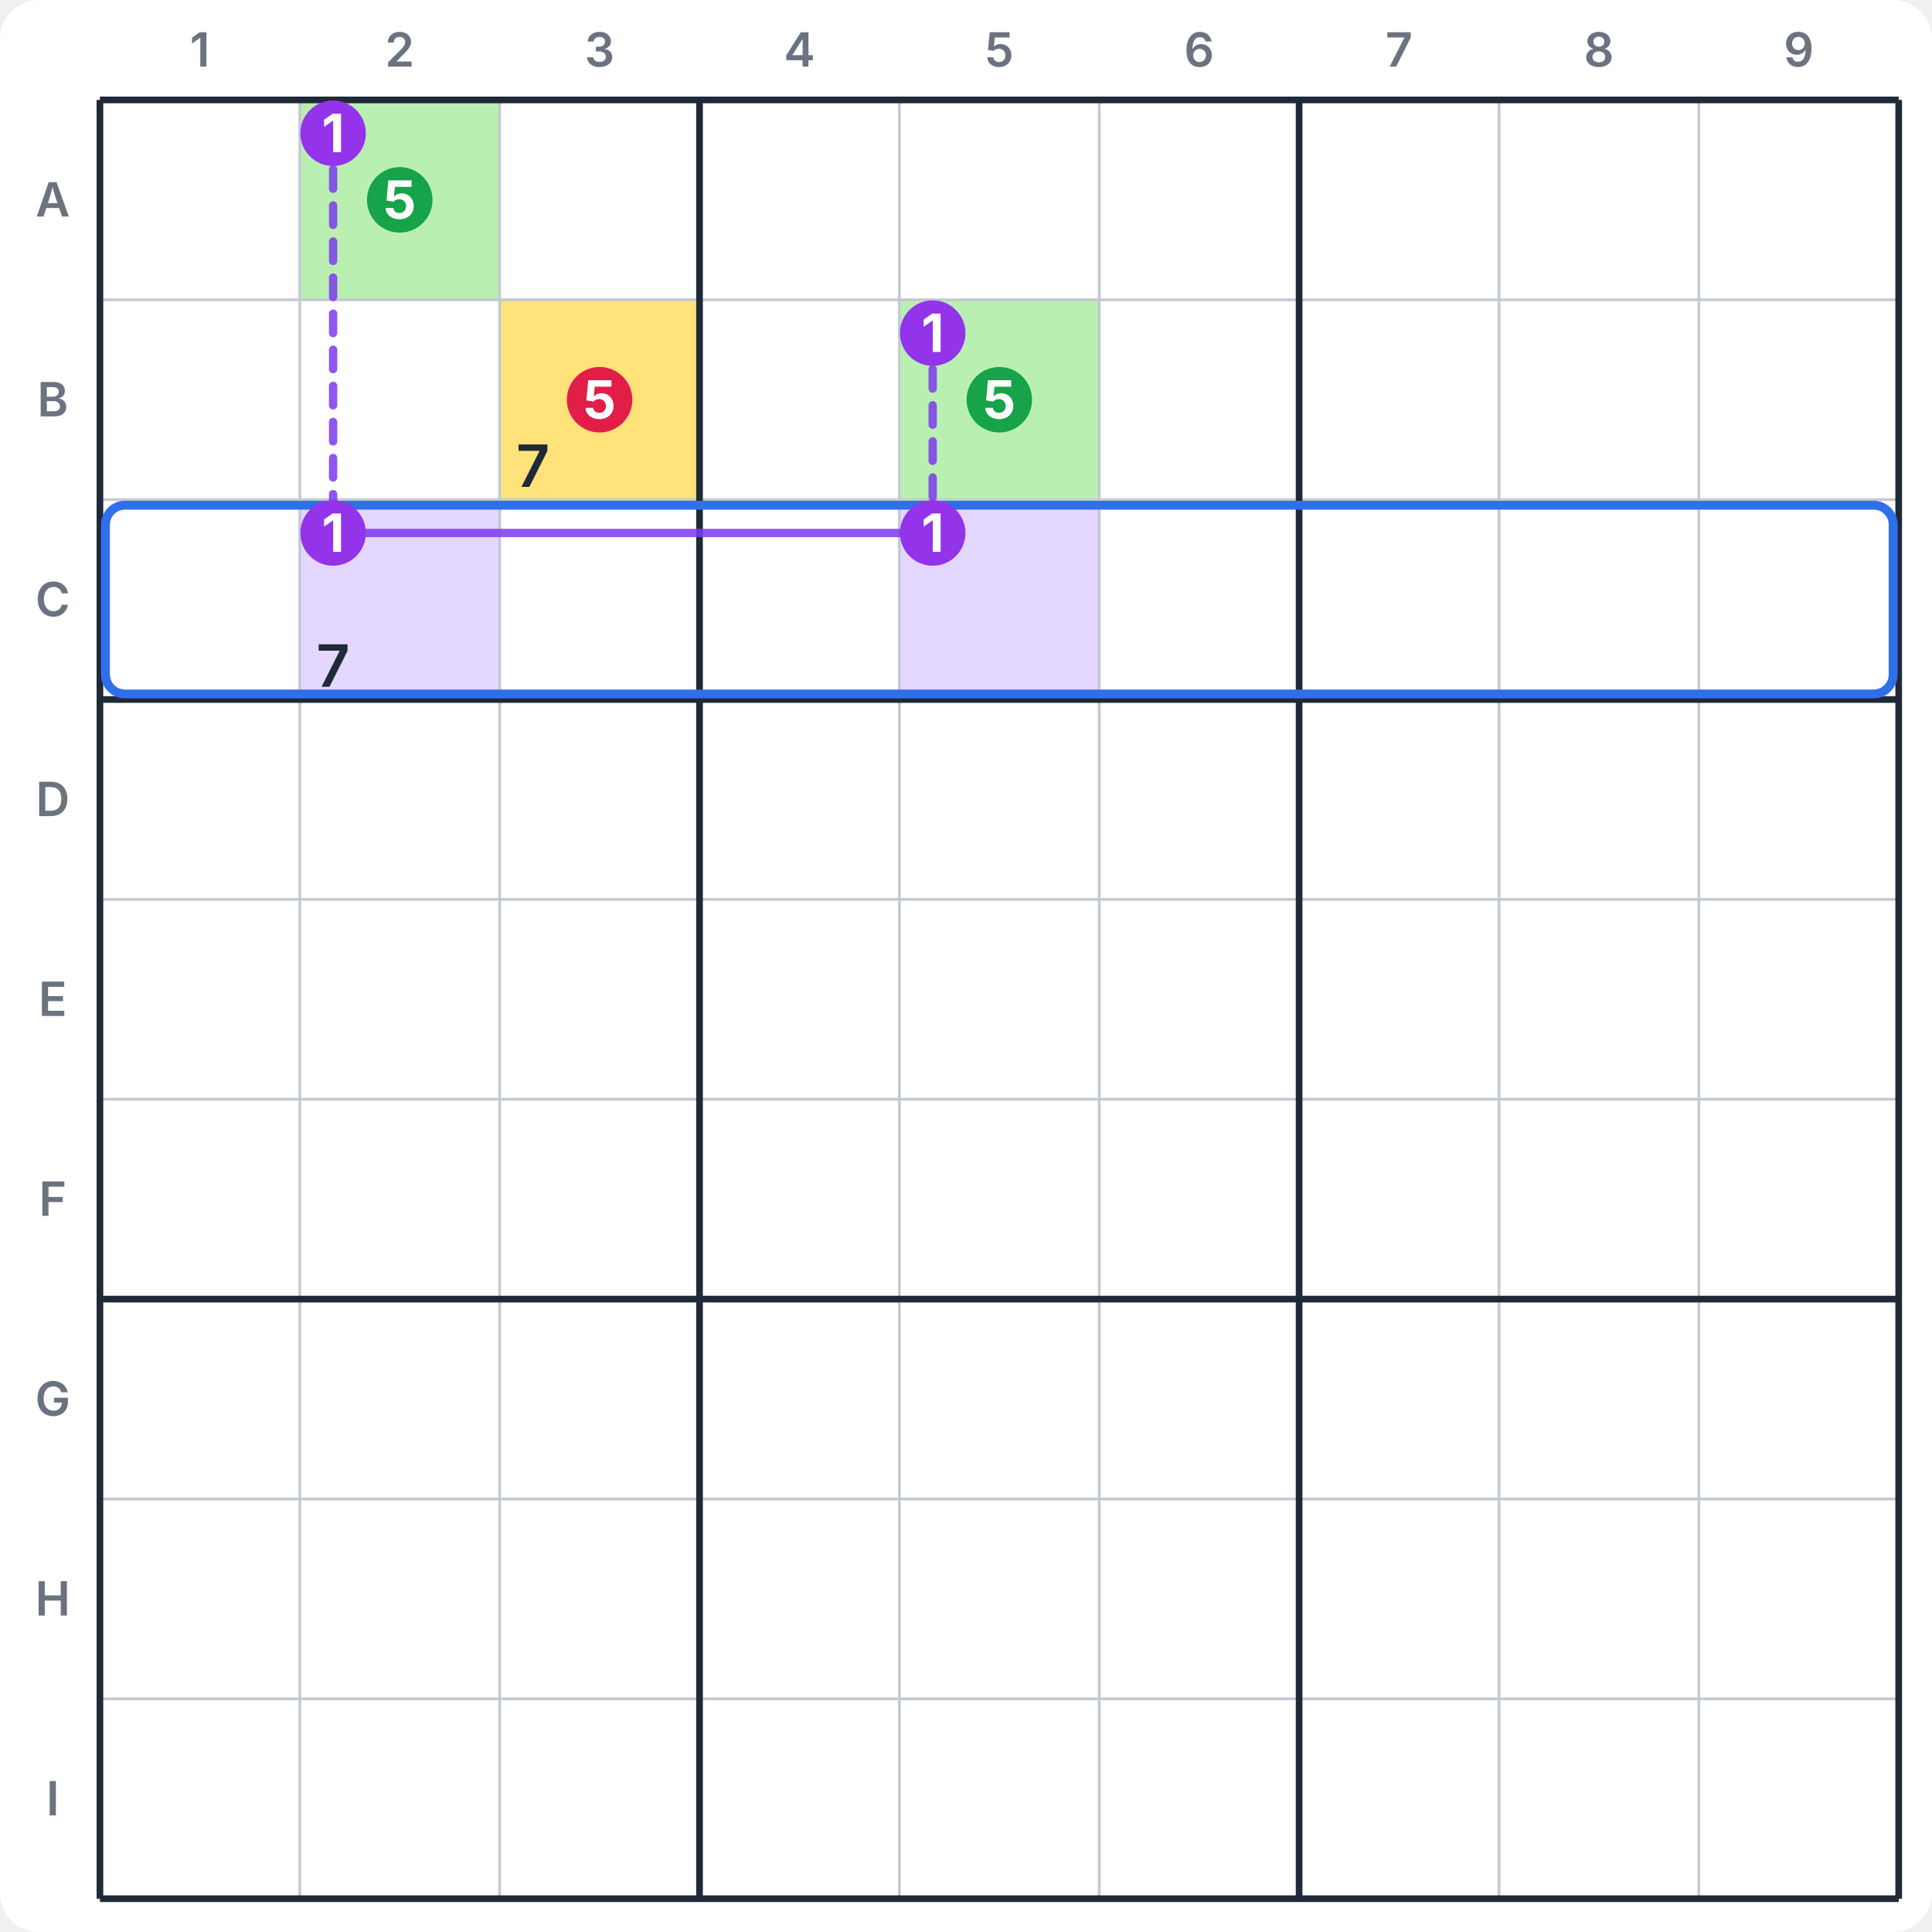
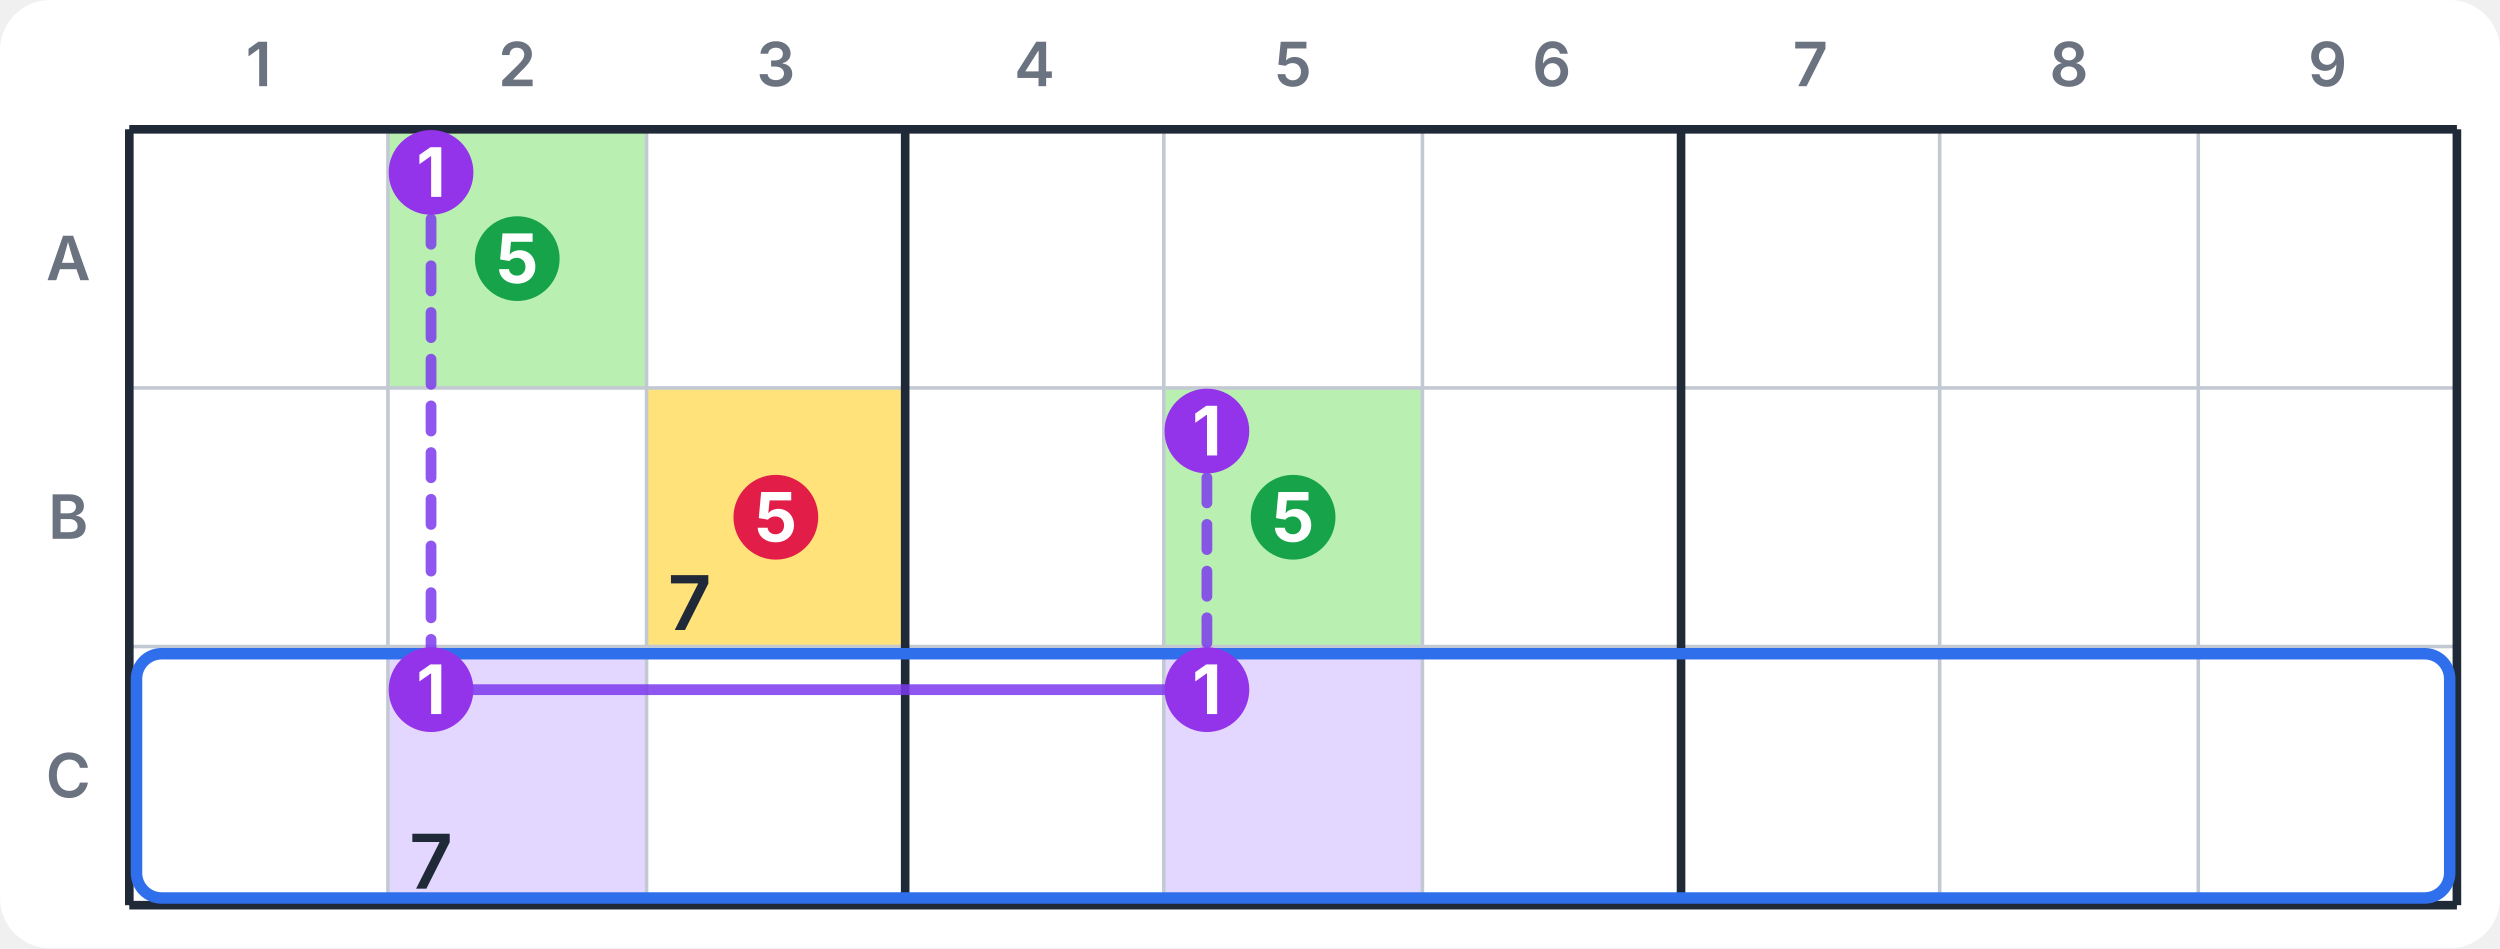
- <svg xmlns="http://www.w3.org/2000/svg" viewBox="0 0 696 696" width="696" height="696" font-family="Inter, 'Segoe UI', Helvetica, Arial, sans-serif">
+ <svg xmlns="http://www.w3.org/2000/svg" viewBox="0 0 696 264" width="696" height="264" font-family="Inter, 'Segoe UI', Helvetica, Arial, sans-serif">
  <defs>
    <marker id="arr" viewBox="0 0 10 10" refX="8" refY="5" markerWidth="5" markerHeight="5" orient="auto-start-reverse">
      <path d="M0,0 L10,5 L0,10 z" fill="#E11D48" />
    </marker>
  </defs>
-   <rect x="0" y="0" width="696" height="696" rx="14" fill="#FFFFFF" />
+   <rect x="0" y="0" width="696" height="264" rx="14" fill="#FFFFFF" />
  <text x="72.0" y="24" text-anchor="middle" font-size="17" font-weight="600" fill="#6B7280">1</text>
  <text x="144.0" y="24" text-anchor="middle" font-size="17" font-weight="600" fill="#6B7280">2</text>
  <text x="216.0" y="24" text-anchor="middle" font-size="17" font-weight="600" fill="#6B7280">3</text>
  <text x="288.0" y="24" text-anchor="middle" font-size="17" font-weight="600" fill="#6B7280">4</text>
  <text x="360.0" y="24" text-anchor="middle" font-size="17" font-weight="600" fill="#6B7280">5</text>
  <text x="432.0" y="24" text-anchor="middle" font-size="17" font-weight="600" fill="#6B7280">6</text>
  <text x="504.0" y="24" text-anchor="middle" font-size="17" font-weight="600" fill="#6B7280">7</text>
  <text x="576.0" y="24" text-anchor="middle" font-size="17" font-weight="600" fill="#6B7280">8</text>
  <text x="648.0" y="24" text-anchor="middle" font-size="17" font-weight="600" fill="#6B7280">9</text>
  <text x="19" y="78.0" text-anchor="middle" font-size="17" font-weight="600" fill="#6B7280">A</text>
  <text x="19" y="150.0" text-anchor="middle" font-size="17" font-weight="600" fill="#6B7280">B</text>
  <text x="19" y="222.0" text-anchor="middle" font-size="17" font-weight="600" fill="#6B7280">C</text>
-   <text x="19" y="294.0" text-anchor="middle" font-size="17" font-weight="600" fill="#6B7280">D</text>
-   <text x="19" y="366.0" text-anchor="middle" font-size="17" font-weight="600" fill="#6B7280">E</text>
-   <text x="19" y="438.0" text-anchor="middle" font-size="17" font-weight="600" fill="#6B7280">F</text>
-   <text x="19" y="510.0" text-anchor="middle" font-size="17" font-weight="600" fill="#6B7280">G</text>
-   <text x="19" y="582.0" text-anchor="middle" font-size="17" font-weight="600" fill="#6B7280">H</text>
-   <text x="19" y="654.0" text-anchor="middle" font-size="17" font-weight="600" fill="#6B7280">I</text>
  <rect x="108" y="36" width="72" height="72" fill="#B9F0B1" />
  <rect x="324" y="108" width="72" height="72" fill="#B9F0B1" />
  <rect x="108" y="180" width="72" height="72" fill="#E4D7FF" />
  <rect x="324" y="180" width="72" height="72" fill="#E4D7FF" />
  <rect x="180" y="108" width="72" height="72" fill="#FFE27A" />
-   <line x1="36" y1="36" x2="36" y2="684" stroke="#C3C9D3" stroke-width="1" />
-   <line x1="108" y1="36" x2="108" y2="684" stroke="#C3C9D3" stroke-width="1" />
-   <line x1="180" y1="36" x2="180" y2="684" stroke="#C3C9D3" stroke-width="1" />
-   <line x1="252" y1="36" x2="252" y2="684" stroke="#C3C9D3" stroke-width="1" />
-   <line x1="324" y1="36" x2="324" y2="684" stroke="#C3C9D3" stroke-width="1" />
-   <line x1="396" y1="36" x2="396" y2="684" stroke="#C3C9D3" stroke-width="1" />
-   <line x1="468" y1="36" x2="468" y2="684" stroke="#C3C9D3" stroke-width="1" />
-   <line x1="540" y1="36" x2="540" y2="684" stroke="#C3C9D3" stroke-width="1" />
-   <line x1="612" y1="36" x2="612" y2="684" stroke="#C3C9D3" stroke-width="1" />
-   <line x1="684" y1="36" x2="684" y2="684" stroke="#C3C9D3" stroke-width="1" />
+   <line x1="36" y1="36" x2="36" y2="252" stroke="#C3C9D3" stroke-width="1" />
+   <line x1="108" y1="36" x2="108" y2="252" stroke="#C3C9D3" stroke-width="1" />
+   <line x1="180" y1="36" x2="180" y2="252" stroke="#C3C9D3" stroke-width="1" />
+   <line x1="252" y1="36" x2="252" y2="252" stroke="#C3C9D3" stroke-width="1" />
+   <line x1="324" y1="36" x2="324" y2="252" stroke="#C3C9D3" stroke-width="1" />
+   <line x1="396" y1="36" x2="396" y2="252" stroke="#C3C9D3" stroke-width="1" />
+   <line x1="468" y1="36" x2="468" y2="252" stroke="#C3C9D3" stroke-width="1" />
+   <line x1="540" y1="36" x2="540" y2="252" stroke="#C3C9D3" stroke-width="1" />
+   <line x1="612" y1="36" x2="612" y2="252" stroke="#C3C9D3" stroke-width="1" />
+   <line x1="684" y1="36" x2="684" y2="252" stroke="#C3C9D3" stroke-width="1" />
  <line x1="36" y1="36" x2="684" y2="36" stroke="#C3C9D3" stroke-width="1" />
  <line x1="36" y1="108" x2="684" y2="108" stroke="#C3C9D3" stroke-width="1" />
  <line x1="36" y1="180" x2="684" y2="180" stroke="#C3C9D3" stroke-width="1" />
  <line x1="36" y1="252" x2="684" y2="252" stroke="#C3C9D3" stroke-width="1" />
-   <line x1="36" y1="324" x2="684" y2="324" stroke="#C3C9D3" stroke-width="1" />
-   <line x1="36" y1="396" x2="684" y2="396" stroke="#C3C9D3" stroke-width="1" />
-   <line x1="36" y1="468" x2="684" y2="468" stroke="#C3C9D3" stroke-width="1" />
-   <line x1="36" y1="540" x2="684" y2="540" stroke="#C3C9D3" stroke-width="1" />
-   <line x1="36" y1="612" x2="684" y2="612" stroke="#C3C9D3" stroke-width="1" />
-   <line x1="36" y1="684" x2="684" y2="684" stroke="#C3C9D3" stroke-width="1" />
-   <line x1="36" y1="36" x2="36" y2="684" stroke="#1F2937" stroke-width="2.4" />
-   <line x1="252" y1="36" x2="252" y2="684" stroke="#1F2937" stroke-width="2.4" />
-   <line x1="468" y1="36" x2="468" y2="684" stroke="#1F2937" stroke-width="2.4" />
-   <line x1="684" y1="36" x2="684" y2="684" stroke="#1F2937" stroke-width="2.4" />
+   <line x1="36" y1="36" x2="36" y2="252" stroke="#1F2937" stroke-width="2.4" />
+   <line x1="252" y1="36" x2="252" y2="252" stroke="#1F2937" stroke-width="2.4" />
+   <line x1="468" y1="36" x2="468" y2="252" stroke="#1F2937" stroke-width="2.4" />
+   <line x1="684" y1="36" x2="684" y2="252" stroke="#1F2937" stroke-width="2.4" />
  <line x1="36" y1="36" x2="684" y2="36" stroke="#1F2937" stroke-width="2.4" />
  <line x1="36" y1="252" x2="684" y2="252" stroke="#1F2937" stroke-width="2.4" />
-   <line x1="36" y1="468" x2="684" y2="468" stroke="#1F2937" stroke-width="2.4" />
-   <line x1="36" y1="684" x2="684" y2="684" stroke="#1F2937" stroke-width="2.4" />
  <rect x="38" y="182" width="644" height="68" rx="7" fill="none" stroke="#2F6FEB" stroke-width="3.2" />
  <line x1="120.0" y1="192.0" x2="336.0" y2="192.0" stroke="#7C3AED" stroke-width="3" stroke-linecap="round" stroke-opacity="0.85" />
  <line x1="120.0" y1="48.0" x2="120.0" y2="192.0" stroke="#7C3AED" stroke-width="3" stroke-linecap="round" stroke-opacity="0.85" stroke-dasharray="7 6" />
  <line x1="336.0" y1="120.0" x2="336.0" y2="192.0" stroke="#7C3AED" stroke-width="3" stroke-linecap="round" stroke-opacity="0.85" stroke-dasharray="7 6" />
  <circle cx="120.0" cy="48.0" r="11.8" fill="#9333EA" />
  <text x="120.0" y="54.8" text-anchor="middle" font-size="19" font-weight="700" fill="#FFFFFF">1</text>
  <circle cx="144.0" cy="72.0" r="11.8" fill="#16A34A" />
  <text x="144.0" y="78.8" text-anchor="middle" font-size="19" font-weight="700" fill="#FFFFFF">5</text>
  <circle cx="336.0" cy="120.0" r="11.8" fill="#9333EA" />
  <text x="336.0" y="126.8" text-anchor="middle" font-size="19" font-weight="700" fill="#FFFFFF">1</text>
  <circle cx="360.0" cy="144.0" r="11.8" fill="#16A34A" />
  <text x="360.0" y="150.8" text-anchor="middle" font-size="19" font-weight="700" fill="#FFFFFF">5</text>
  <circle cx="120.0" cy="192.0" r="11.8" fill="#9333EA" />
  <text x="120.0" y="198.8" text-anchor="middle" font-size="19" font-weight="700" fill="#FFFFFF">1</text>
  <text x="120.0" y="247.4" text-anchor="middle" font-size="21" font-weight="600" fill="#1F2937">7</text>
  <circle cx="336.0" cy="192.0" r="11.8" fill="#9333EA" />
  <text x="336.0" y="198.8" text-anchor="middle" font-size="19" font-weight="700" fill="#FFFFFF">1</text>
  <circle cx="216.0" cy="144.0" r="11.8" fill="#E11D48" />
  <text x="216.0" y="150.8" text-anchor="middle" font-size="19" font-weight="700" fill="#FFFFFF">5</text>
  <text x="192.0" y="175.4" text-anchor="middle" font-size="21" font-weight="600" fill="#1F2937">7</text>
</svg>
